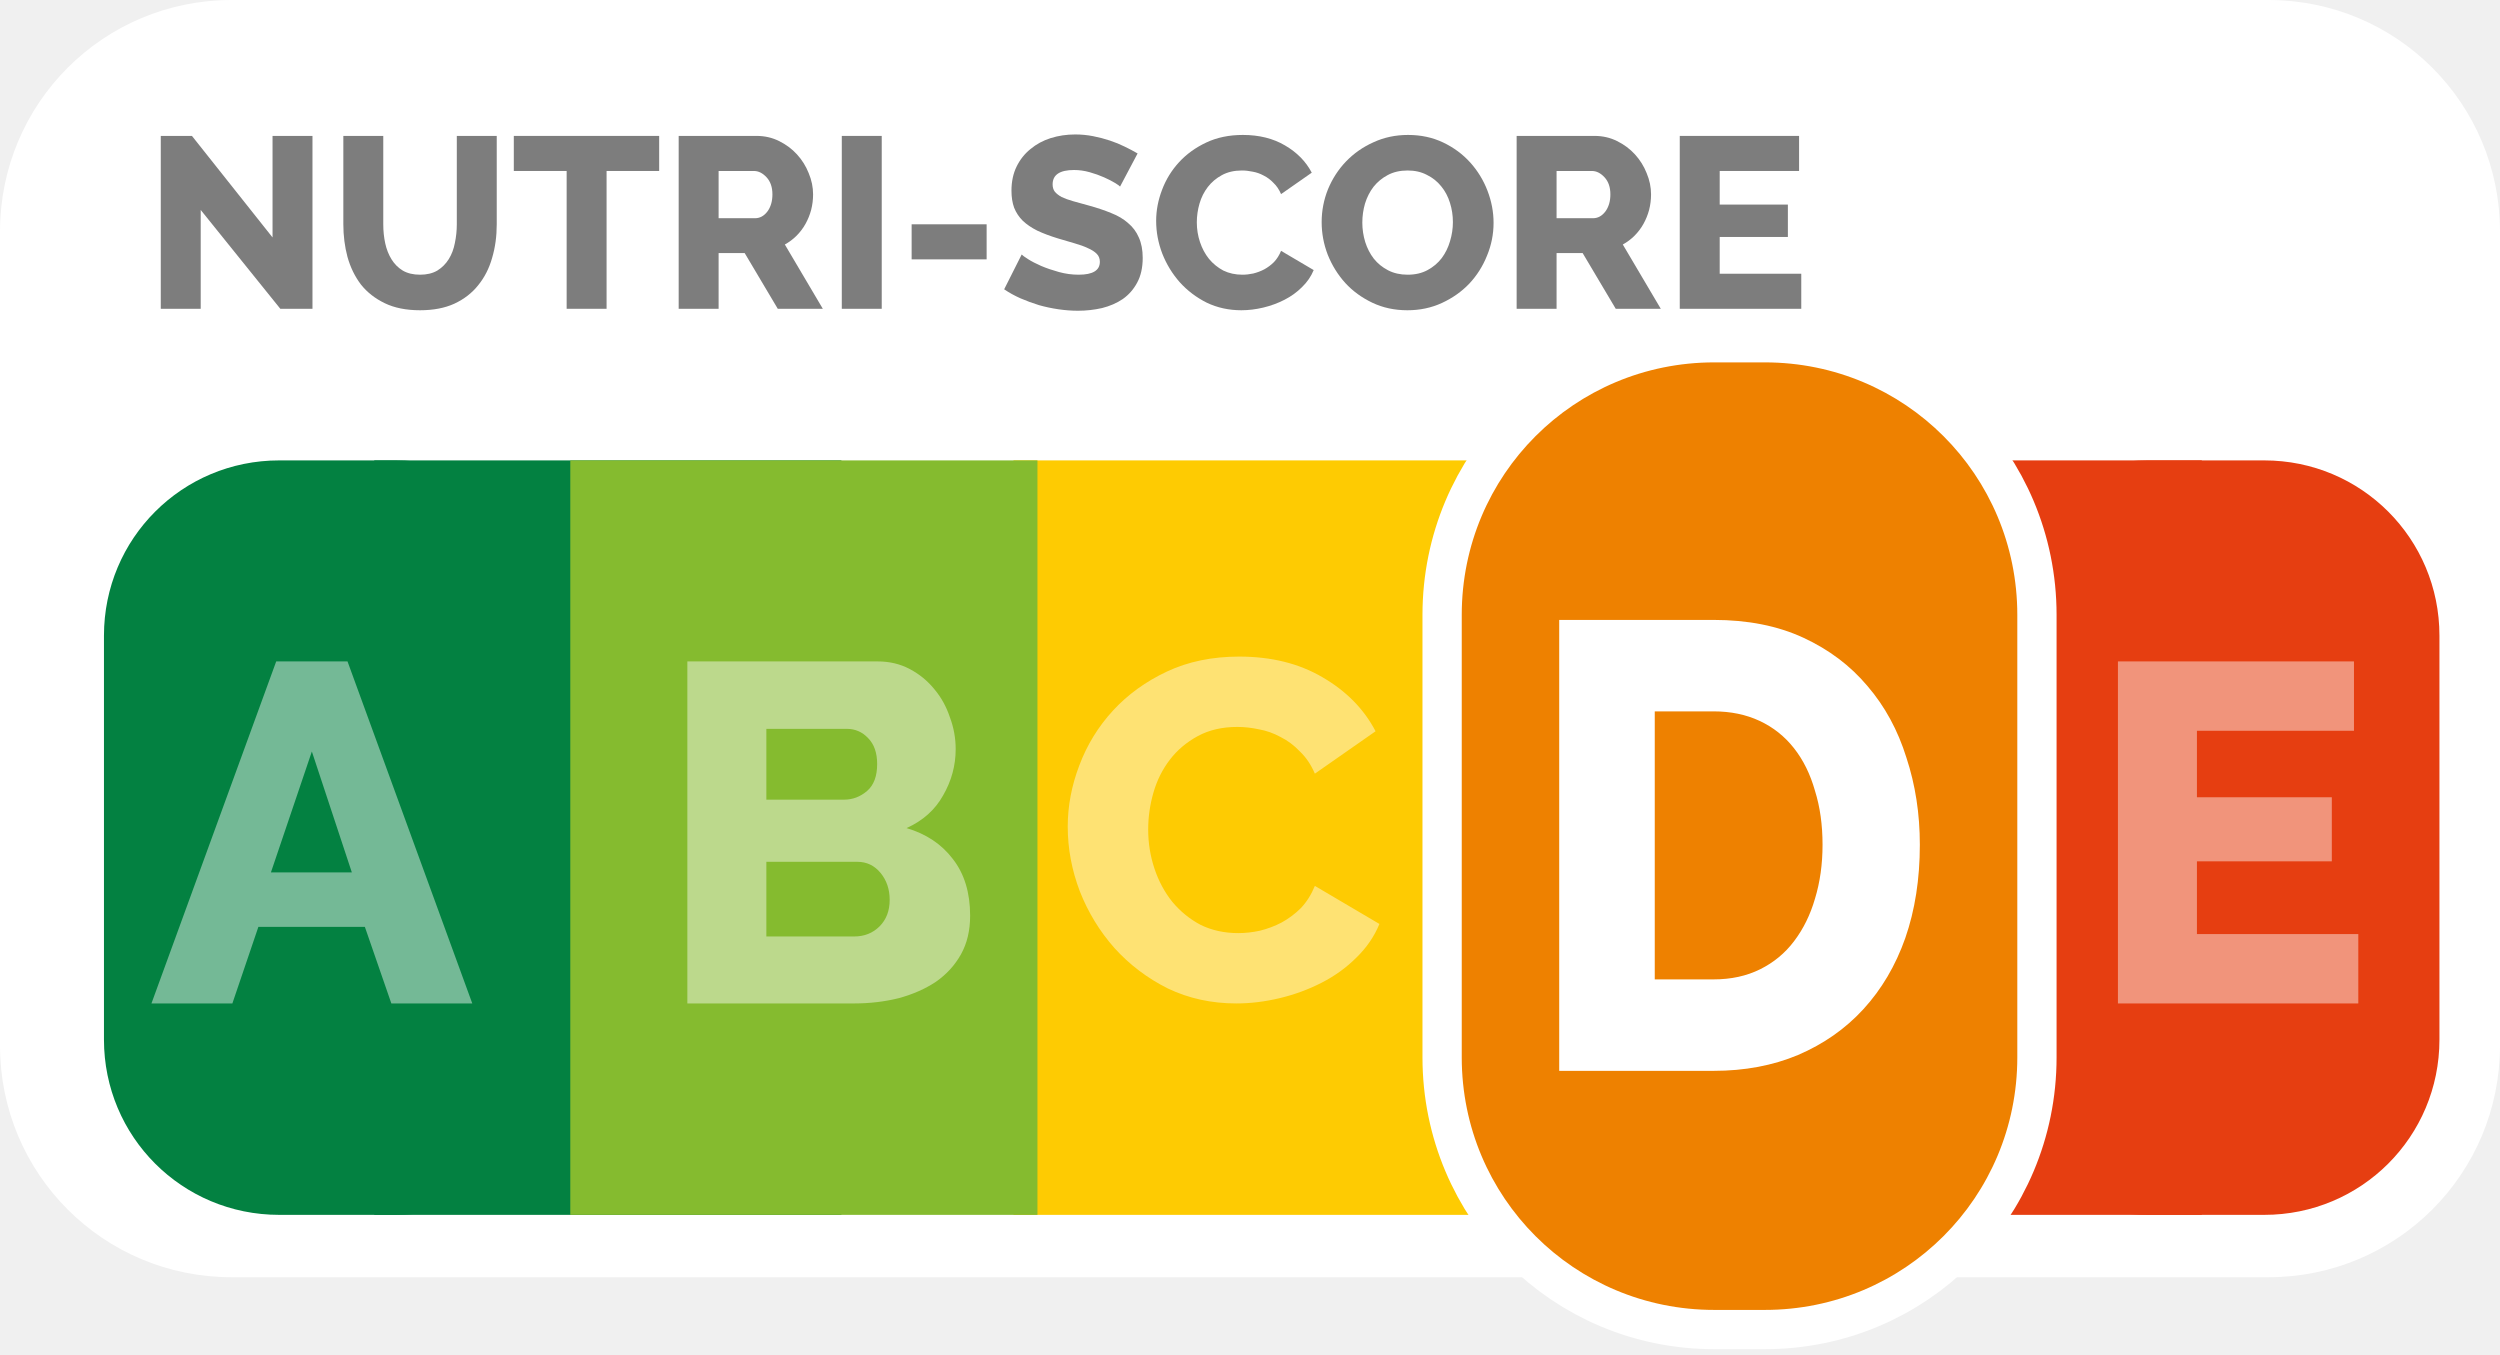
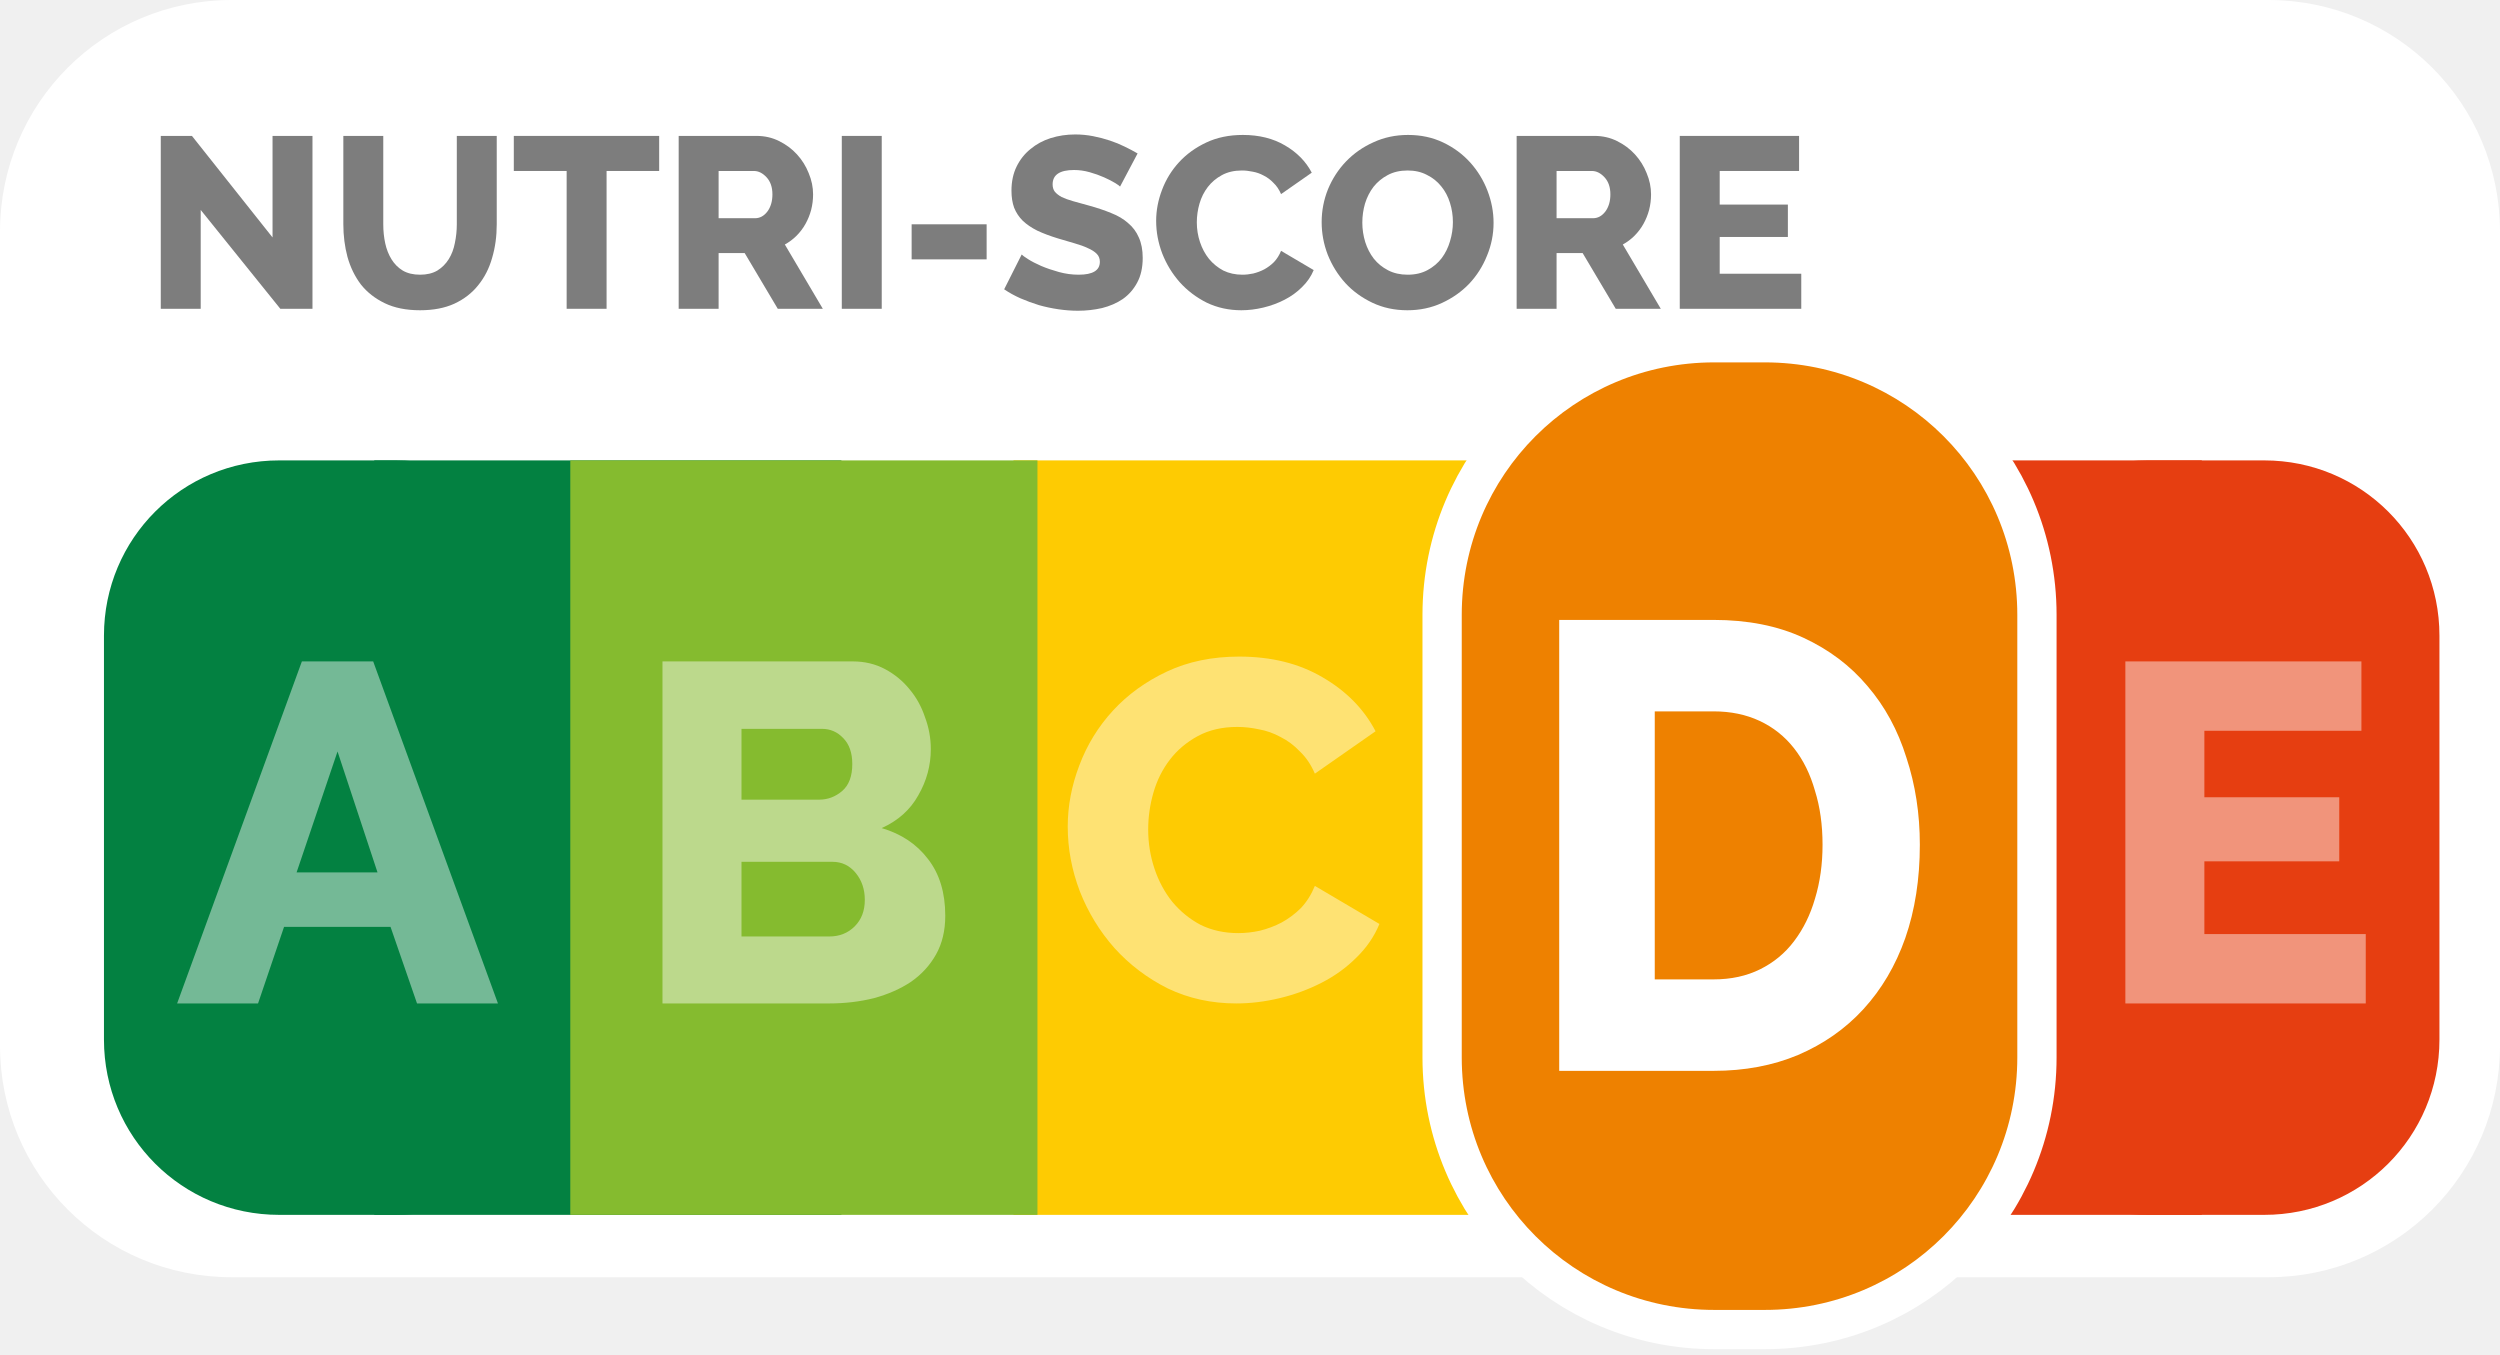
<svg xmlns="http://www.w3.org/2000/svg" width="240" height="130" viewBox="0 0 744.094 1052.362" id="svg4443" version="1.1">
  <defs id="defs4445" />
  <g id="layer1">
    <path style="opacity:1;fill:#ffffff;fill-opacity:1;fill-rule:evenodd;stroke:none;stroke-width:1;stroke-linecap:round;stroke-linejoin:round;stroke-miterlimit:4;stroke-dasharray:none;stroke-dashoffset:0;stroke-opacity:1" d="m -419.315,-5.9918893e-6 1582.724,0 c 99.748,0 180.049,80.302 180.049,180.049 l 0,632.481 c 0,99.747 -80.302,180.049 -180.049,180.049 l -1582.724,0 c -99.747,0 -180.049,-80.302 -180.049,-180.049 l 0,-632.481 c 0,-99.747 80.302,-180.049 180.049,-180.049 z" id="rect5285" />
    <path style="opacity:1;fill:#038141;fill-opacity:1;fill-rule:evenodd;stroke:none;stroke-width:1;stroke-linecap:round;stroke-linejoin:round;stroke-miterlimit:4;stroke-dasharray:none;stroke-dashoffset:0;stroke-opacity:1" d="m -308.515,357.79 363.03,0 0,586.315 -363.03,0 z" id="rect5287" />
    <path style="opacity:1;fill:#e63e11;fill-opacity:1;fill-rule:evenodd;stroke:none;stroke-width:1;stroke-linecap:round;stroke-linejoin:round;stroke-miterlimit:4;stroke-dasharray:none;stroke-dashoffset:0;stroke-opacity:1" d="m 748.698,357.79 363.03,0 0,586.315 -363.03,0 z" id="rect5289" />
    <path style="opacity:1;fill:#038141;fill-opacity:1;fill-rule:evenodd;stroke:none;stroke-width:1;stroke-linecap:round;stroke-linejoin:round;stroke-miterlimit:4;stroke-dasharray:none;stroke-dashoffset:0;stroke-opacity:1" d="m -382.381,357.79 90.648,0 c 75.45,0 136.191,60.741 136.191,136.191 l 0,313.932 c 0,75.45 -60.741,136.191 -136.191,136.191 l -90.648,0 c -75.45,0 -136.191,-60.741 -136.191,-136.191 l 0,-313.932 c 0,-75.45 60.741,-136.191 136.191,-136.191 z" id="rect5291" />
    <path style="opacity:1;fill:#ee8100;fill-opacity:1;fill-rule:evenodd;stroke:none;stroke-width:1;stroke-linecap:round;stroke-linejoin:round;stroke-miterlimit:4;stroke-dasharray:none;stroke-dashoffset:0;stroke-opacity:1" d="m 570.957,357.79 363.03,0 0,586.315 -363.03,0 z" id="rect5293" />
    <path id="path5480" style="font-style:normal;font-variant:normal;font-weight:800;font-stretch:normal;font-size:medium;line-height:90%;font-family:Raleway;-inkscape-font-specification:'Raleway Ultra-Bold';letter-spacing:0px;word-spacing:0px;fill:#ffffff;fill-opacity:0.446;stroke:none;stroke-width:1px;stroke-linecap:butt;stroke-linejoin:miter;stroke-opacity:1" d="m 636.605,789.037 0,-265.802 99.208,0 q 32.945,0 57.653,10.482 24.708,10.482 41.181,28.452 16.846,17.97 25.083,42.304 8.611,23.96 8.611,51.289 0,30.324 -9.36,55.032 -9.36,24.334 -26.955,41.929 -17.221,17.221 -41.929,26.955 -24.334,9.359 -54.284,9.359 l -99.208,0 z M 805.82,655.762 q 0,-17.595 -4.867,-31.821 -4.492,-14.6 -13.477,-25.083 -8.985,-10.482 -22.088,-16.098 -13.103,-5.616 -29.575,-5.616 l -37.811,0 0,157.984 37.811,0 q 16.847,0 29.95,-5.99 13.103,-5.99 21.713,-16.472 8.985,-10.857 13.477,-25.083 4.867,-14.6 4.867,-31.821 z" />
    <path style="opacity:1;fill:#fecb02;fill-opacity:1;fill-rule:evenodd;stroke:none;stroke-width:1;stroke-linecap:round;stroke-linejoin:round;stroke-miterlimit:4;stroke-dasharray:none;stroke-dashoffset:0;stroke-opacity:1" d="m 188.259,357.79 383.321,0 0,586.315 -383.321,0 z" id="rect5299" />
    <path style="opacity:1;fill:#85bb2f;fill-opacity:1;fill-rule:evenodd;stroke:none;stroke-width:1;stroke-linecap:round;stroke-linejoin:round;stroke-miterlimit:4;stroke-dasharray:none;stroke-dashoffset:0;stroke-opacity:1" d="m 206.865,357.79 -363.03,0 0,586.315 363.03,0 z" id="rect5301" />
    <path id="path5475" style="font-style:normal;font-variant:normal;font-weight:800;font-stretch:normal;font-size:medium;line-height:90%;font-family:Raleway;-inkscape-font-specification:'Raleway Ultra-Bold';letter-spacing:0px;word-spacing:0px;fill:#ffffff;fill-opacity:0.446;stroke:none;stroke-width:1px;stroke-linecap:butt;stroke-linejoin:miter;stroke-opacity:1" d="m 230.404,642.411 q 0,-23.96 8.985,-47.545 8.985,-23.96 26.206,-42.678 17.221,-18.718 41.929,-30.324 24.708,-11.605 56.155,-11.605 37.437,0 64.766,16.098 27.703,16.098 41.181,41.929 l -47.171,32.945 q -4.492,-10.482 -11.605,-17.221 -6.739,-7.113 -14.975,-11.231 -8.236,-4.492 -16.847,-5.99 -8.61,-1.872 -16.847,-1.872 -17.595,0 -30.698,7.113 -13.103,7.113 -21.713,18.344 -8.61,11.231 -12.729,25.457 -4.118,14.226 -4.118,28.826 0,15.723 4.867,30.324 4.867,14.6 13.852,25.831 9.359,11.231 22.088,17.97 13.103,6.364 29.201,6.364 8.236,0 16.847,-1.872 8.985,-2.246 16.847,-6.364 8.236,-4.492 14.975,-11.231 6.739,-7.113 10.857,-17.221 l 50.165,29.575 q -5.99,14.6 -17.97,26.206 -11.605,11.605 -26.955,19.467 -15.349,7.862 -32.57,11.98 -17.221,4.118 -33.693,4.118 -28.826,0 -53.16,-11.605 -23.96,-11.98 -41.555,-31.447 -17.221,-19.467 -26.955,-44.176 -9.359,-24.708 -9.359,-50.165 z" />
-     <path id="path5472" style="font-style:normal;font-variant:normal;font-weight:800;font-stretch:normal;font-size:medium;line-height:90%;font-family:Raleway;-inkscape-font-specification:'Raleway Ultra-Bold';letter-spacing:0px;word-spacing:0px;fill:#ffffff;fill-opacity:0.446;stroke:none;stroke-width:1px;stroke-linecap:butt;stroke-linejoin:miter;stroke-opacity:1" d="m 154.552,711.669 q 0,17.221 -7.113,29.95 -7.113,12.729 -19.467,21.339 -12.354,8.236 -28.826,12.729 -16.472,4.118 -34.816,4.118 l -129.532,0 0,-265.802 147.876,0 q 13.852,0 25.083,5.99 11.231,5.99 19.093,15.723 7.862,9.359 11.98,21.713 4.492,11.98 4.492,24.708 0,19.093 -9.734,35.94 -9.359,16.847 -28.452,25.457 22.837,6.739 35.94,23.96 13.477,17.221 13.477,44.176 z M 92.033,699.315 q 0,-12.354 -7.113,-20.965 -7.113,-8.61 -17.97,-8.61 l -70.756,0 0,58.027 68.135,0 q 11.98,0 19.842,-7.862 7.862,-7.862 7.862,-20.59 z m -95.839,-132.901 0,55.032 60.273,0 q 10.108,0 17.97,-6.739 7.862,-6.739 7.862,-20.965 0,-13.103 -7.113,-20.216 -6.739,-7.113 -16.472,-7.113 l -62.52,0 z" />
-     <path id="path5469" style="font-style:normal;font-variant:normal;font-weight:800;font-stretch:normal;font-size:medium;line-height:90%;font-family:Raleway;-inkscape-font-specification:'Raleway Ultra-Bold';letter-spacing:0px;word-spacing:0px;fill:#ffffff;fill-opacity:0.446;stroke:none;stroke-width:1px;stroke-linecap:butt;stroke-linejoin:miter;stroke-opacity:1" d="m -384.712,514.002 55.407,0 96.962,265.802 -62.894,0 -20.59,-59.525 -82.736,0 -20.216,59.525 -62.894,0 96.962,-265.802 z m 58.776,163.974 -31.073,-93.967 -31.821,93.967 62.894,0 z" />
+     <path id="path5472" style="font-style:normal;font-variant:normal;font-weight:800;font-stretch:normal;font-size:medium;line-height:90%;font-family:Raleway;-inkscape-font-specification:'Raleway Ultra-Bold';letter-spacing:0px;word-spacing:0px;fill:#ffffff;fill-opacity:0.446;stroke:none;stroke-width:1px;stroke-linecap:butt;stroke-linejoin:miter;stroke-opacity:1" d="m 135.228,711.669 q 0,17.221 -7.113,29.95 -7.113,12.729 -19.467,21.339 -12.354,8.236 -28.826,12.729 -16.472,4.118 -34.816,4.118 H -84.527 V 514.002 h 147.876 q 13.852,0 25.083,5.99 11.231,5.99 19.093,15.723 7.862,9.359 11.98,21.713 4.492,11.98 4.492,24.708 0,19.093 -9.734,35.94 -9.359,16.847 -28.452,25.457 22.837,6.739 35.94,23.96 13.477,17.221 13.477,44.176 z M 72.708,699.315 q 0,-12.354 -7.113,-20.965 -7.113,-8.61 -17.97,-8.61 h -70.756 v 58.027 h 68.135 q 11.98,0 19.842,-7.862 7.862,-7.862 7.862,-20.59 z m -95.839,-132.901 v 55.032 h 60.273 q 10.108,0 17.97,-6.739 7.862,-6.739 7.862,-20.965 0,-13.103 -7.113,-20.216 -6.739,-7.113 -16.472,-7.113 z" />
+     <path id="path5469" style="font-style:normal;font-variant:normal;font-weight:800;font-stretch:normal;font-size:medium;line-height:90%;font-family:Raleway;-inkscape-font-specification:'Raleway Ultra-Bold';letter-spacing:0px;word-spacing:0px;fill:#ffffff;fill-opacity:0.446;stroke:none;stroke-width:1px;stroke-linecap:butt;stroke-linejoin:miter;stroke-opacity:1" d="m -364.761,514.002 h 55.407 l 96.962,265.802 h -62.894 l -20.59,-59.525 h -82.736 l -20.216,59.525 h -62.894 z m 58.776,163.974 -31.073,-93.967 -31.821,93.967 z" />
    <path style="opacity:1;fill:#e63e11;fill-opacity:1;fill-rule:evenodd;stroke:none;stroke-width:1;stroke-linecap:round;stroke-linejoin:round;stroke-miterlimit:4;stroke-dasharray:none;stroke-dashoffset:0;stroke-opacity:1" d="m 1069.556,357.79 90.647,0 c 75.45,0 136.192,60.741 136.192,136.191 l 0,313.932 c 0,75.45 -60.742,136.191 -136.192,136.191 l -90.647,0 c -75.45,0 -136.192,-60.741 -136.192,-136.191 l 0,-313.932 c 0,-75.45 60.742,-136.191 136.192,-136.191 z" id="rect5315" />
    <path style="opacity:1;fill:#0039ff;fill-opacity:0.63;fill-rule:evenodd;stroke:#ffffff;stroke-width:61.032;stroke-linecap:round;stroke-linejoin:round;stroke-miterlimit:4;stroke-dasharray:none;stroke-dashoffset:0;stroke-opacity:1" d="m 732.809,281.616 39.326,0 c 108.699,0 196.208,87.509 196.208,196.208 l 0,343.941 c 0,108.699 -87.508,196.208 -196.208,196.208 l -39.326,0 c -108.699,0 -196.208,-87.509 -196.208,-196.208 l 0,-343.941 c 0,-108.699 87.509,-196.208 196.208,-196.208 z" id="rect5317" />
-     <path id="path5464" style="font-style:normal;font-variant:normal;font-weight:800;font-stretch:normal;font-size:medium;line-height:90%;font-family:Raleway;-inkscape-font-specification:'Raleway Ultra-Bold';letter-spacing:0px;word-spacing:0px;fill:#ffffff;fill-opacity:0.446;stroke:none;stroke-width:1px;stroke-linecap:butt;stroke-linejoin:miter;stroke-opacity:1" d="m 1233.347,725.895 0,53.909 -186.811,0 0,-265.802 183.441,0 0,53.909 -122.044,0 0,51.663 104.823,0 0,49.791 -104.823,0 0,56.53 125.414,0 z" />
+     <path id="path5464" style="font-style:normal;font-variant:normal;font-weight:800;font-stretch:normal;font-size:medium;line-height:90%;font-family:Raleway;-inkscape-font-specification:'Raleway Ultra-Bold';letter-spacing:0px;word-spacing:0px;fill:#ffffff;fill-opacity:0.446;stroke:none;stroke-width:1px;stroke-linecap:butt;stroke-linejoin:miter;stroke-opacity:1" d="m 1239.129,725.895 v 53.909 H 1052.318 V 514.002 h 183.441 v 53.909 H 1113.715 v 51.663 h 104.823 v 49.791 h -104.823 v 56.53 z" />
    <path style="opacity:1;fill:#ee8100;fill-opacity:1;fill-rule:evenodd;stroke:none;stroke-width:15.945;stroke-linecap:round;stroke-linejoin:round;stroke-miterlimit:4;stroke-dasharray:none;stroke-dashoffset:0;stroke-opacity:1" d="m 732.809,281.616 39.326,0 c 108.699,0 196.208,87.509 196.208,196.208 l 0,343.941 c 0,108.699 -87.508,196.208 -196.208,196.208 l -39.326,0 c -108.699,0 -196.208,-87.509 -196.208,-196.208 l 0,-343.941 c 0,-108.699 87.509,-196.208 196.208,-196.208 z" id="rect5323" />
-     <path id="path5460" style="font-style:normal;font-variant:normal;font-weight:800;font-stretch:normal;font-size:medium;line-height:90%;font-family:Raleway;-inkscape-font-specification:'Raleway Ultra-Bold';letter-spacing:0px;word-spacing:0px;fill:#ffffff;fill-opacity:1;stroke:none;stroke-width:1px;stroke-linecap:butt;stroke-linejoin:miter;stroke-opacity:1" d="m 612.346,832.191 0,-350.438 119.979,0 q 39.842,0 69.724,13.82 29.881,13.82 49.803,37.512 20.373,23.692 30.334,55.774 10.413,31.589 10.413,67.62 0,39.98 -11.318,72.555 -11.319,32.082 -32.598,55.28 -20.826,22.704 -50.709,35.537 -29.428,12.339 -65.649,12.339 l -119.979,0 z m 204.644,-175.713 q 0,-23.198 -5.886,-41.954 -5.432,-19.25 -16.299,-33.07 -10.866,-13.82 -26.712,-21.224 -15.847,-7.404 -35.768,-7.404 l -45.728,0 0,208.288 45.728,0 q 20.374,0 36.221,-7.897 15.846,-7.897 26.259,-21.717 10.866,-14.314 16.299,-33.07 5.886,-19.249 5.886,-41.954 z" />
+     <path id="path5460" style="font-style:normal;font-variant:normal;font-weight:800;font-stretch:normal;font-size:medium;line-height:90%;font-family:Raleway;-inkscape-font-specification:'Raleway Ultra-Bold';letter-spacing:0px;word-spacing:0px;fill:#ffffff;fill-opacity:1;stroke:none;stroke-width:1px;stroke-linecap:butt;stroke-linejoin:miter;stroke-opacity:1" d="M 612.345,832.191 V 481.753 h 119.979 q 39.842,0 69.724,13.82 29.881,13.82 49.803,37.512 20.373,23.692 30.334,55.774 10.413,31.589 10.413,67.62 0,39.98 -11.318,72.555 -11.319,32.082 -32.598,55.28 -20.826,22.704 -50.709,35.537 -29.428,12.339 -65.649,12.339 z m 204.644,-175.713 q 0,-23.198 -5.886,-41.954 -5.432,-19.25 -16.299,-33.07 -10.866,-13.82 -26.712,-21.224 -15.847,-7.404 -35.768,-7.404 h -45.728 v 208.288 h 45.728 q 20.374,0 36.221,-7.897 15.846,-7.897 26.259,-21.717 10.866,-14.314 16.299,-33.07 5.886,-19.249 5.886,-41.954 z" />
    <path id="path5437" style="font-style:normal;font-variant:normal;font-weight:800;font-stretch:normal;font-size:medium;line-height:90%;font-family:Raleway;-inkscape-font-specification:'Raleway Ultra-Bold';letter-spacing:0px;word-spacing:0px;fill:#7d7d7d;fill-opacity:1;stroke:none;stroke-width:1px;stroke-linecap:butt;stroke-linejoin:miter;stroke-opacity:1" d="m -443.389,163.147 0,76.826 -31.033,0 0,-134.351 24.221,0 62.634,78.908 0,-78.908 31.033,0 0,134.351 -24.978,0 -61.877,-76.826 z" />
    <path id="path5439" style="font-style:normal;font-variant:normal;font-weight:800;font-stretch:normal;font-size:medium;line-height:90%;font-family:Raleway;-inkscape-font-specification:'Raleway Ultra-Bold';letter-spacing:0px;word-spacing:0px;fill:#7d7d7d;fill-opacity:1;stroke:none;stroke-width:1px;stroke-linecap:butt;stroke-linejoin:miter;stroke-opacity:1" d="m -272.94,213.482 q 7.948,0 13.435,-3.217 5.488,-3.406 8.894,-8.894 3.406,-5.488 4.731,-12.489 1.514,-7.191 1.514,-14.57 l 0,-68.689 31.033,0 0,68.689 q 0,14.003 -3.595,26.113 -3.406,12.111 -10.786,21.193 -7.191,9.083 -18.544,14.381 -11.164,5.109 -26.681,5.109 -16.084,0 -27.438,-5.488 -11.354,-5.488 -18.544,-14.57 -7.001,-9.272 -10.408,-21.383 -3.217,-12.111 -3.217,-25.356 l 0,-68.689 31.033,0 0,68.689 q 0,7.758 1.514,14.76 1.514,7.001 4.92,12.489 3.406,5.487 8.704,8.704 5.488,3.217 13.435,3.217 z" />
    <path id="path5441" style="font-style:normal;font-variant:normal;font-weight:800;font-stretch:normal;font-size:medium;line-height:90%;font-family:Raleway;-inkscape-font-specification:'Raleway Ultra-Bold';letter-spacing:0px;word-spacing:0px;fill:#7d7d7d;fill-opacity:1;stroke:none;stroke-width:1px;stroke-linecap:butt;stroke-linejoin:miter;stroke-opacity:1" d="m -87.102,132.871 -40.873,0 0,107.102 -31.033,0 0,-107.102 -41.062,0 0,-27.249 112.968,0 0,27.249 z" />
    <path id="path5443" style="font-style:normal;font-variant:normal;font-weight:800;font-stretch:normal;font-size:medium;line-height:90%;font-family:Raleway;-inkscape-font-specification:'Raleway Ultra-Bold';letter-spacing:0px;word-spacing:0px;fill:#7d7d7d;fill-opacity:1;stroke:none;stroke-width:1px;stroke-linecap:butt;stroke-linejoin:miter;stroke-opacity:1" d="m -71.946,239.974 0,-134.351 60.553,0 q 9.461,0 17.409,3.974 8.137,3.974 14.003,10.408 5.866,6.434 9.083,14.57 3.406,8.137 3.406,16.463 0,6.245 -1.514,12.111 -1.514,5.677 -4.352,10.786 -2.838,5.109 -7.001,9.272 -3.974,3.974 -9.083,6.812 l 29.519,49.956 -35.007,0 -25.735,-43.333 -20.247,0 0,43.333 -31.033,0 z m 31.033,-70.392 28.384,0 q 5.487,0 9.461,-5.109 3.974,-5.298 3.974,-13.435 0,-8.326 -4.541,-13.246 -4.541,-4.92 -9.84,-4.92 l -27.438,0 0,36.71 z" />
    <path id="path5445" style="font-style:normal;font-variant:normal;font-weight:800;font-stretch:normal;font-size:medium;line-height:90%;font-family:Raleway;-inkscape-font-specification:'Raleway Ultra-Bold';letter-spacing:0px;word-spacing:0px;fill:#7d7d7d;fill-opacity:1;stroke:none;stroke-width:1px;stroke-linecap:butt;stroke-linejoin:miter;stroke-opacity:1" d="m 54.821,239.974 0,-134.351 31.033,0 0,134.351 -31.033,0 z" />
    <path id="path5447" style="font-style:normal;font-variant:normal;font-weight:800;font-stretch:normal;font-size:medium;line-height:90%;font-family:Raleway;-inkscape-font-specification:'Raleway Ultra-Bold';letter-spacing:0px;word-spacing:0px;fill:#7d7d7d;fill-opacity:1;stroke:none;stroke-width:1px;stroke-linecap:butt;stroke-linejoin:miter;stroke-opacity:1" d="m 109.088,201.561 0,-27.249 58.282,0 0,27.249 -58.282,0 z" />
    <path id="path5449" style="font-style:normal;font-variant:normal;font-weight:800;font-stretch:normal;font-size:medium;line-height:90%;font-family:Raleway;-inkscape-font-specification:'Raleway Ultra-Bold';letter-spacing:0px;word-spacing:0px;fill:#7d7d7d;fill-opacity:1;stroke:none;stroke-width:1px;stroke-linecap:butt;stroke-linejoin:miter;stroke-opacity:1" d="m 271.069,144.982 q -0.568,-0.757 -3.974,-2.838 -3.406,-2.081 -8.515,-4.352 -5.109,-2.271 -11.164,-3.974 -6.055,-1.703 -12.111,-1.703 -16.652,0 -16.652,11.164 0,3.406 1.703,5.677 1.892,2.271 5.298,4.163 3.595,1.703 8.894,3.217 5.298,1.514 12.3,3.406 9.651,2.649 17.409,5.866 7.758,3.028 13.057,7.758 5.488,4.541 8.326,11.164 3.028,6.623 3.028,15.895 0,11.354 -4.352,19.301 -4.163,7.758 -11.164,12.678 -7.001,4.731 -16.084,7.001 -9.083,2.081 -18.733,2.081 -7.38,0 -15.138,-1.135 -7.758,-1.135 -15.138,-3.217 -7.38,-2.271 -14.381,-5.298 -6.812,-3.028 -12.678,-7.001 l 13.624,-27.059 q 0.757,0.946 4.92,3.595 4.163,2.649 10.218,5.298 6.244,2.649 13.814,4.731 7.569,2.081 15.327,2.081 16.463,0 16.463,-10.029 0,-3.784 -2.46,-6.244 -2.46,-2.46 -6.812,-4.352 -4.352,-2.081 -10.408,-3.784 -5.866,-1.703 -12.867,-3.785 -9.272,-2.838 -16.084,-6.055 -6.812,-3.406 -11.354,-7.758 -4.352,-4.352 -6.623,-10.029 -2.081,-5.677 -2.081,-13.246 0,-10.597 3.974,-18.734 3.974,-8.137 10.786,-13.624 6.812,-5.677 15.706,-8.515 9.083,-2.838 19.112,-2.838 7.001,0 13.813,1.325 6.812,1.325 13.057,3.406 6.244,2.081 11.543,4.731 5.488,2.649 10.029,5.298 l -13.624,25.735 z" />
    <path id="path5451" style="font-style:normal;font-variant:normal;font-weight:800;font-stretch:normal;font-size:medium;line-height:90%;font-family:Raleway;-inkscape-font-specification:'Raleway Ultra-Bold';letter-spacing:0px;word-spacing:0px;fill:#7d7d7d;fill-opacity:1;stroke:none;stroke-width:1px;stroke-linecap:butt;stroke-linejoin:miter;stroke-opacity:1" d="m 299.119,171.663 q 0,-12.111 4.541,-24.032 4.541,-12.111 13.246,-21.572 8.704,-9.461 21.193,-15.327 12.489,-5.866 28.384,-5.866 18.923,0 32.736,8.137 14.003,8.137 20.815,21.193 l -23.843,16.652 q -2.271,-5.298 -5.866,-8.704 -3.406,-3.595 -7.569,-5.677 -4.163,-2.271 -8.515,-3.028 -4.352,-0.946 -8.515,-0.946 -8.894,0 -15.517,3.595 -6.623,3.595 -10.975,9.272 -4.352,5.677 -6.434,12.867 -2.081,7.191 -2.081,14.57 0,7.948 2.46,15.327 2.46,7.38 7.001,13.057 4.731,5.677 11.164,9.083 6.623,3.217 14.76,3.217 4.163,0 8.515,-0.946 4.541,-1.135 8.515,-3.217 4.163,-2.271 7.569,-5.677 3.406,-3.595 5.488,-8.704 l 25.356,14.949 q -3.028,7.38 -9.083,13.246 -5.866,5.866 -13.624,9.84 -7.758,3.974 -16.463,6.055 -8.704,2.081 -17.03,2.081 -14.57,0 -26.87,-5.866 -12.111,-6.055 -21.004,-15.895 -8.704,-9.84 -13.624,-22.329 -4.731,-12.489 -4.731,-25.356 z" />
    <path id="path5453" style="font-style:normal;font-variant:normal;font-weight:800;font-stretch:normal;font-size:medium;line-height:90%;font-family:Raleway;-inkscape-font-specification:'Raleway Ultra-Bold';letter-spacing:0px;word-spacing:0px;fill:#7d7d7d;fill-opacity:1;stroke:none;stroke-width:1px;stroke-linecap:butt;stroke-linejoin:miter;stroke-opacity:1" d="m 494.342,241.109 q -14.949,0 -27.249,-5.866 -12.3,-5.866 -21.004,-15.327 -8.704,-9.651 -13.624,-21.95 -4.731,-12.3 -4.731,-25.356 0,-13.246 4.92,-25.546 5.109,-12.3 14.003,-21.572 9.083,-9.461 21.383,-14.949 12.3,-5.677 26.87,-5.677 14.949,0 27.249,5.866 12.3,5.866 21.004,15.517 8.704,9.651 13.435,21.95 4.731,12.3 4.731,24.978 0,13.246 -5.109,25.546 -4.92,12.3 -13.814,21.761 -8.894,9.272 -21.193,14.949 -12.3,5.677 -26.87,5.677 z M 459.335,172.987 q 0,7.758 2.271,15.138 2.271,7.191 6.623,12.867 4.541,5.677 11.164,9.083 6.623,3.406 15.138,3.406 8.894,0 15.517,-3.595 6.623,-3.595 10.975,-9.272 4.352,-5.866 6.434,-13.057 2.271,-7.38 2.271,-14.949 0,-7.758 -2.271,-14.949 -2.271,-7.38 -6.812,-12.867 -4.541,-5.677 -11.164,-8.894 -6.434,-3.406 -14.949,-3.406 -8.894,0 -15.517,3.595 -6.434,3.406 -10.975,9.083 -4.352,5.677 -6.623,13.057 -2.081,7.191 -2.081,14.76 z" />
    <path id="path5455" style="font-style:normal;font-variant:normal;font-weight:800;font-stretch:normal;font-size:medium;line-height:90%;font-family:Raleway;-inkscape-font-specification:'Raleway Ultra-Bold';letter-spacing:0px;word-spacing:0px;fill:#7d7d7d;fill-opacity:1;stroke:none;stroke-width:1px;stroke-linecap:butt;stroke-linejoin:miter;stroke-opacity:1" d="m 579.26,239.974 0,-134.351 60.553,0 q 9.461,0 17.409,3.974 8.137,3.974 14.003,10.408 5.866,6.434 9.083,14.57 3.406,8.137 3.406,16.463 0,6.245 -1.514,12.111 -1.514,5.677 -4.352,10.786 -2.838,5.109 -7.001,9.272 -3.974,3.974 -9.083,6.812 l 29.519,49.956 -35.007,0 -25.735,-43.333 -20.247,0 0,43.333 -31.033,0 z m 31.033,-70.392 28.384,0 q 5.488,0 9.461,-5.109 3.974,-5.298 3.974,-13.435 0,-8.326 -4.541,-13.246 -4.541,-4.92 -9.84,-4.92 l -27.438,0 0,36.71 z" />
    <path id="path5457" style="font-style:normal;font-variant:normal;font-weight:800;font-stretch:normal;font-size:medium;line-height:90%;font-family:Raleway;-inkscape-font-specification:'Raleway Ultra-Bold';letter-spacing:0px;word-spacing:0px;fill:#7d7d7d;fill-opacity:1;stroke:none;stroke-width:1px;stroke-linecap:butt;stroke-linejoin:miter;stroke-opacity:1" d="m 800.451,212.725 0,27.249 -94.424,0 0,-134.351 92.721,0 0,27.249 -61.688,0 0,26.113 52.983,0 0,25.167 -52.983,0 0,28.573 63.391,0 z" />
  </g>
</svg>
